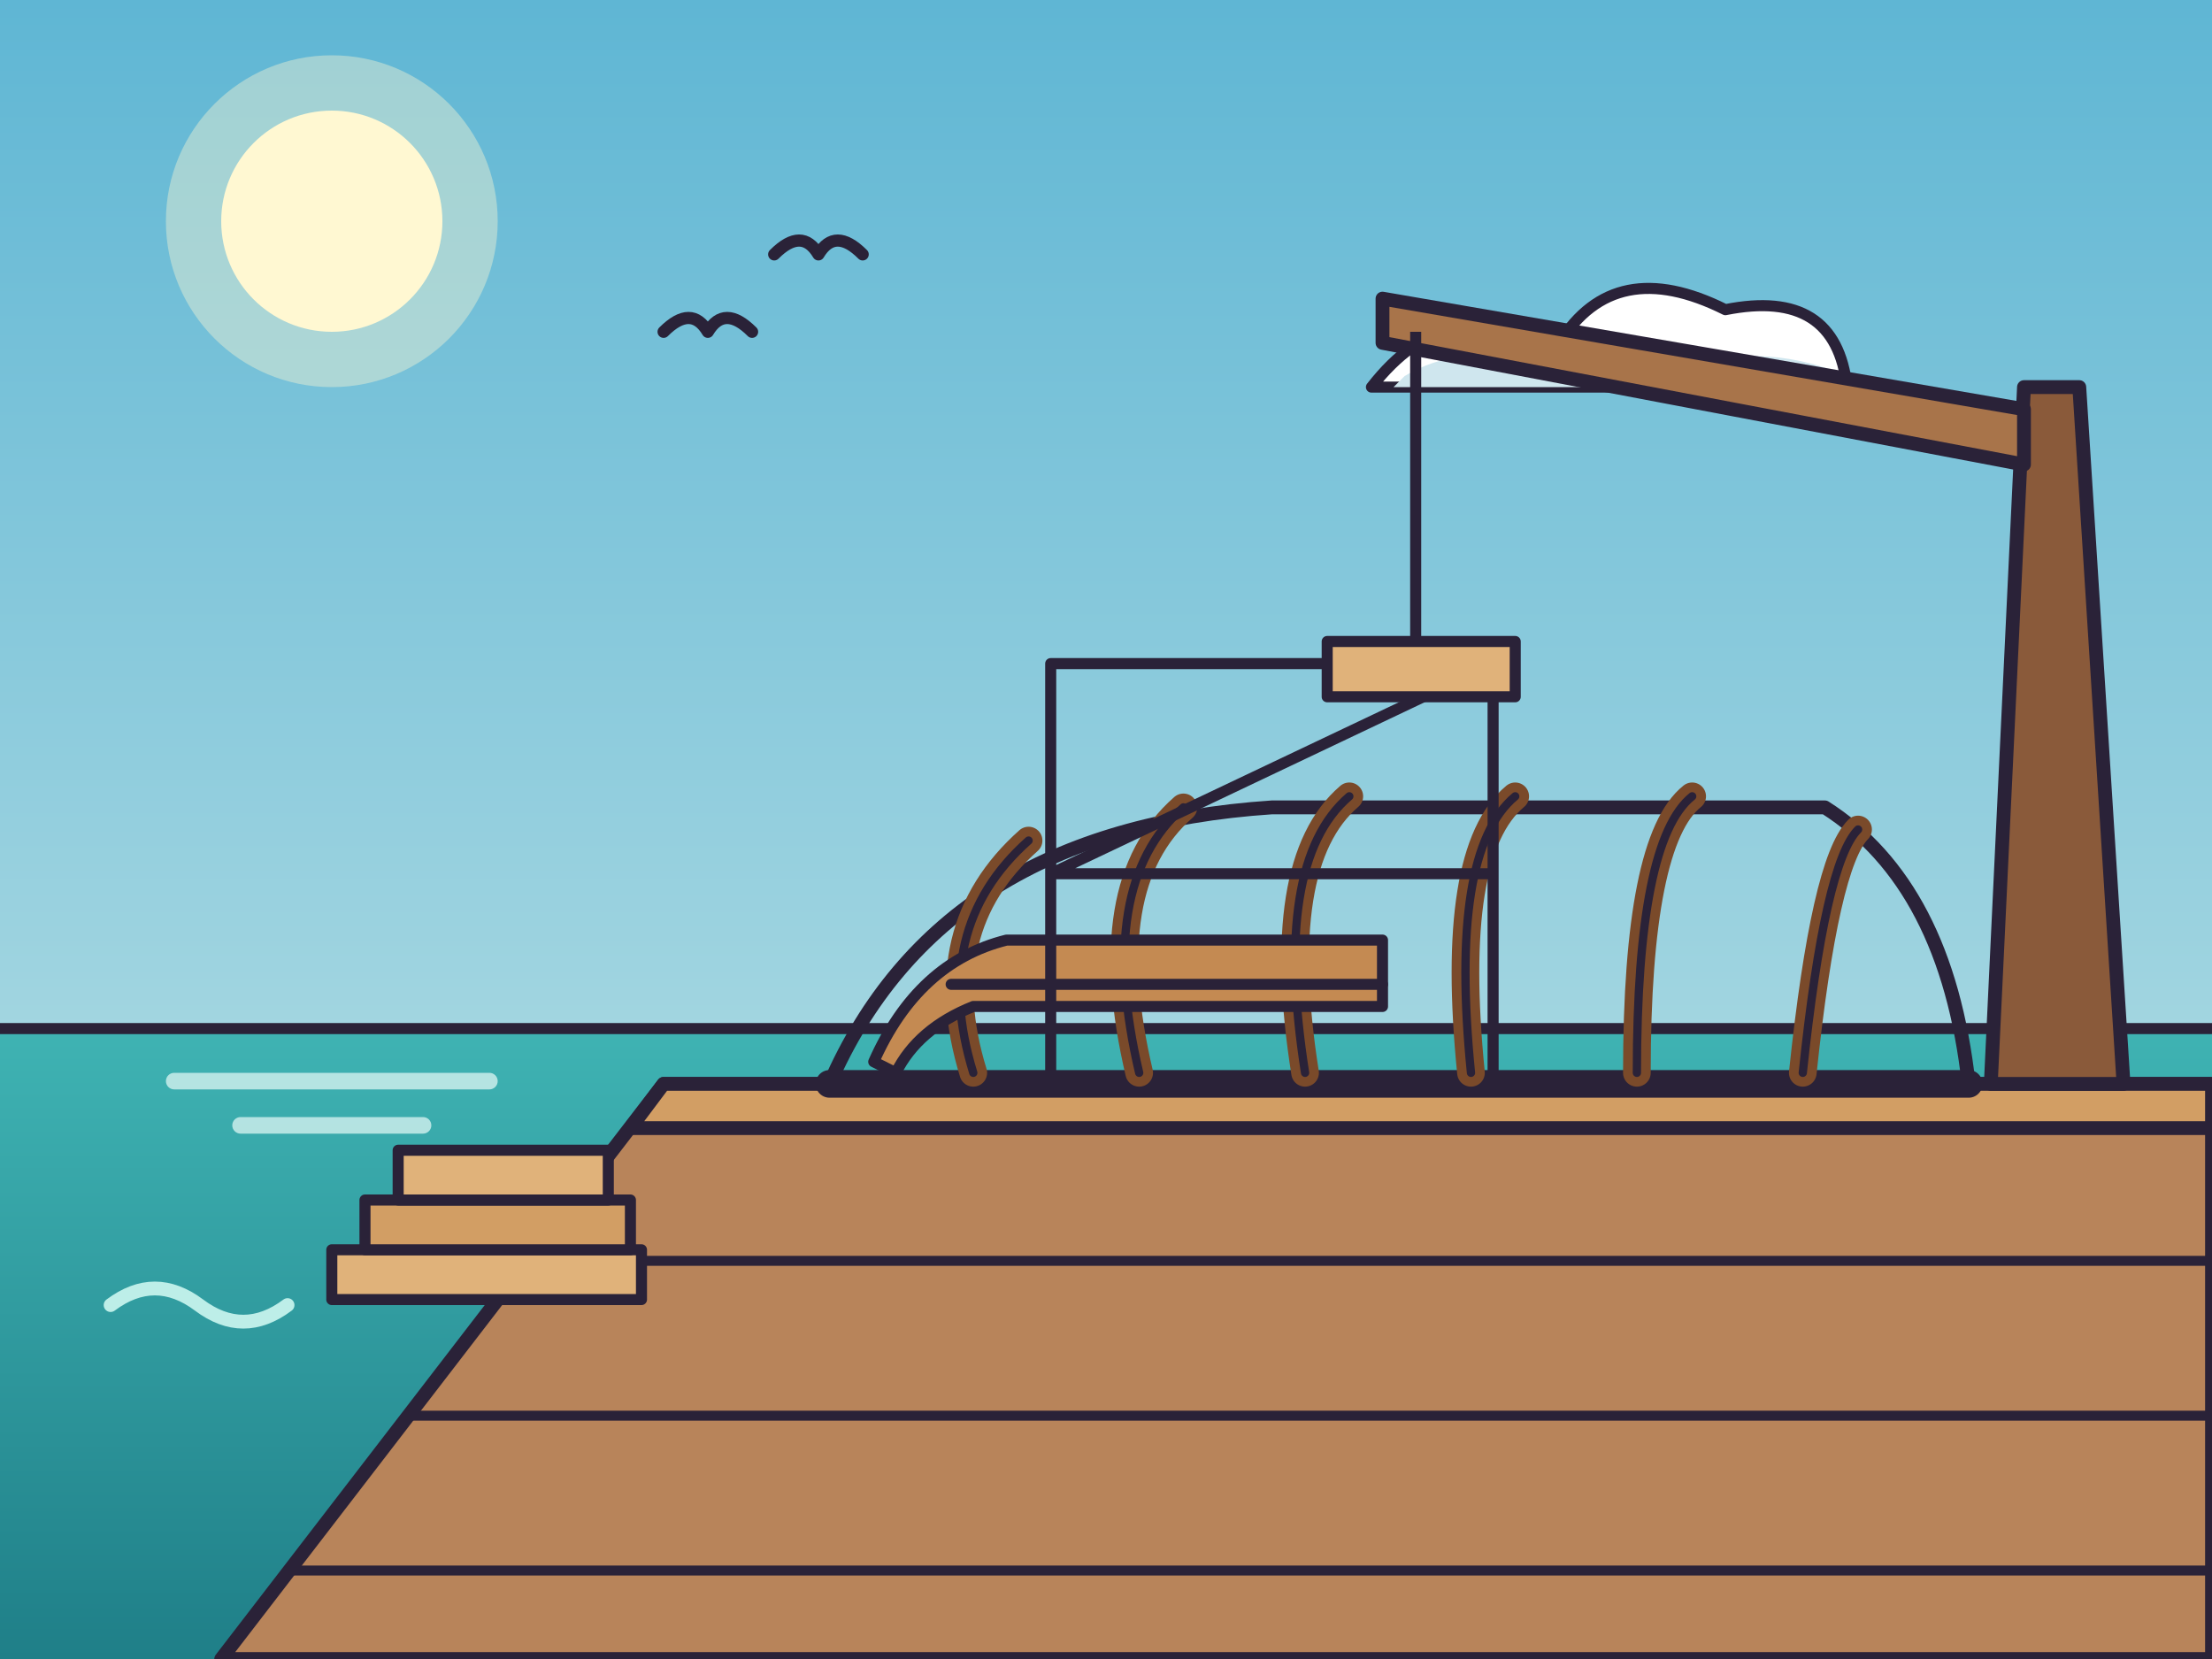
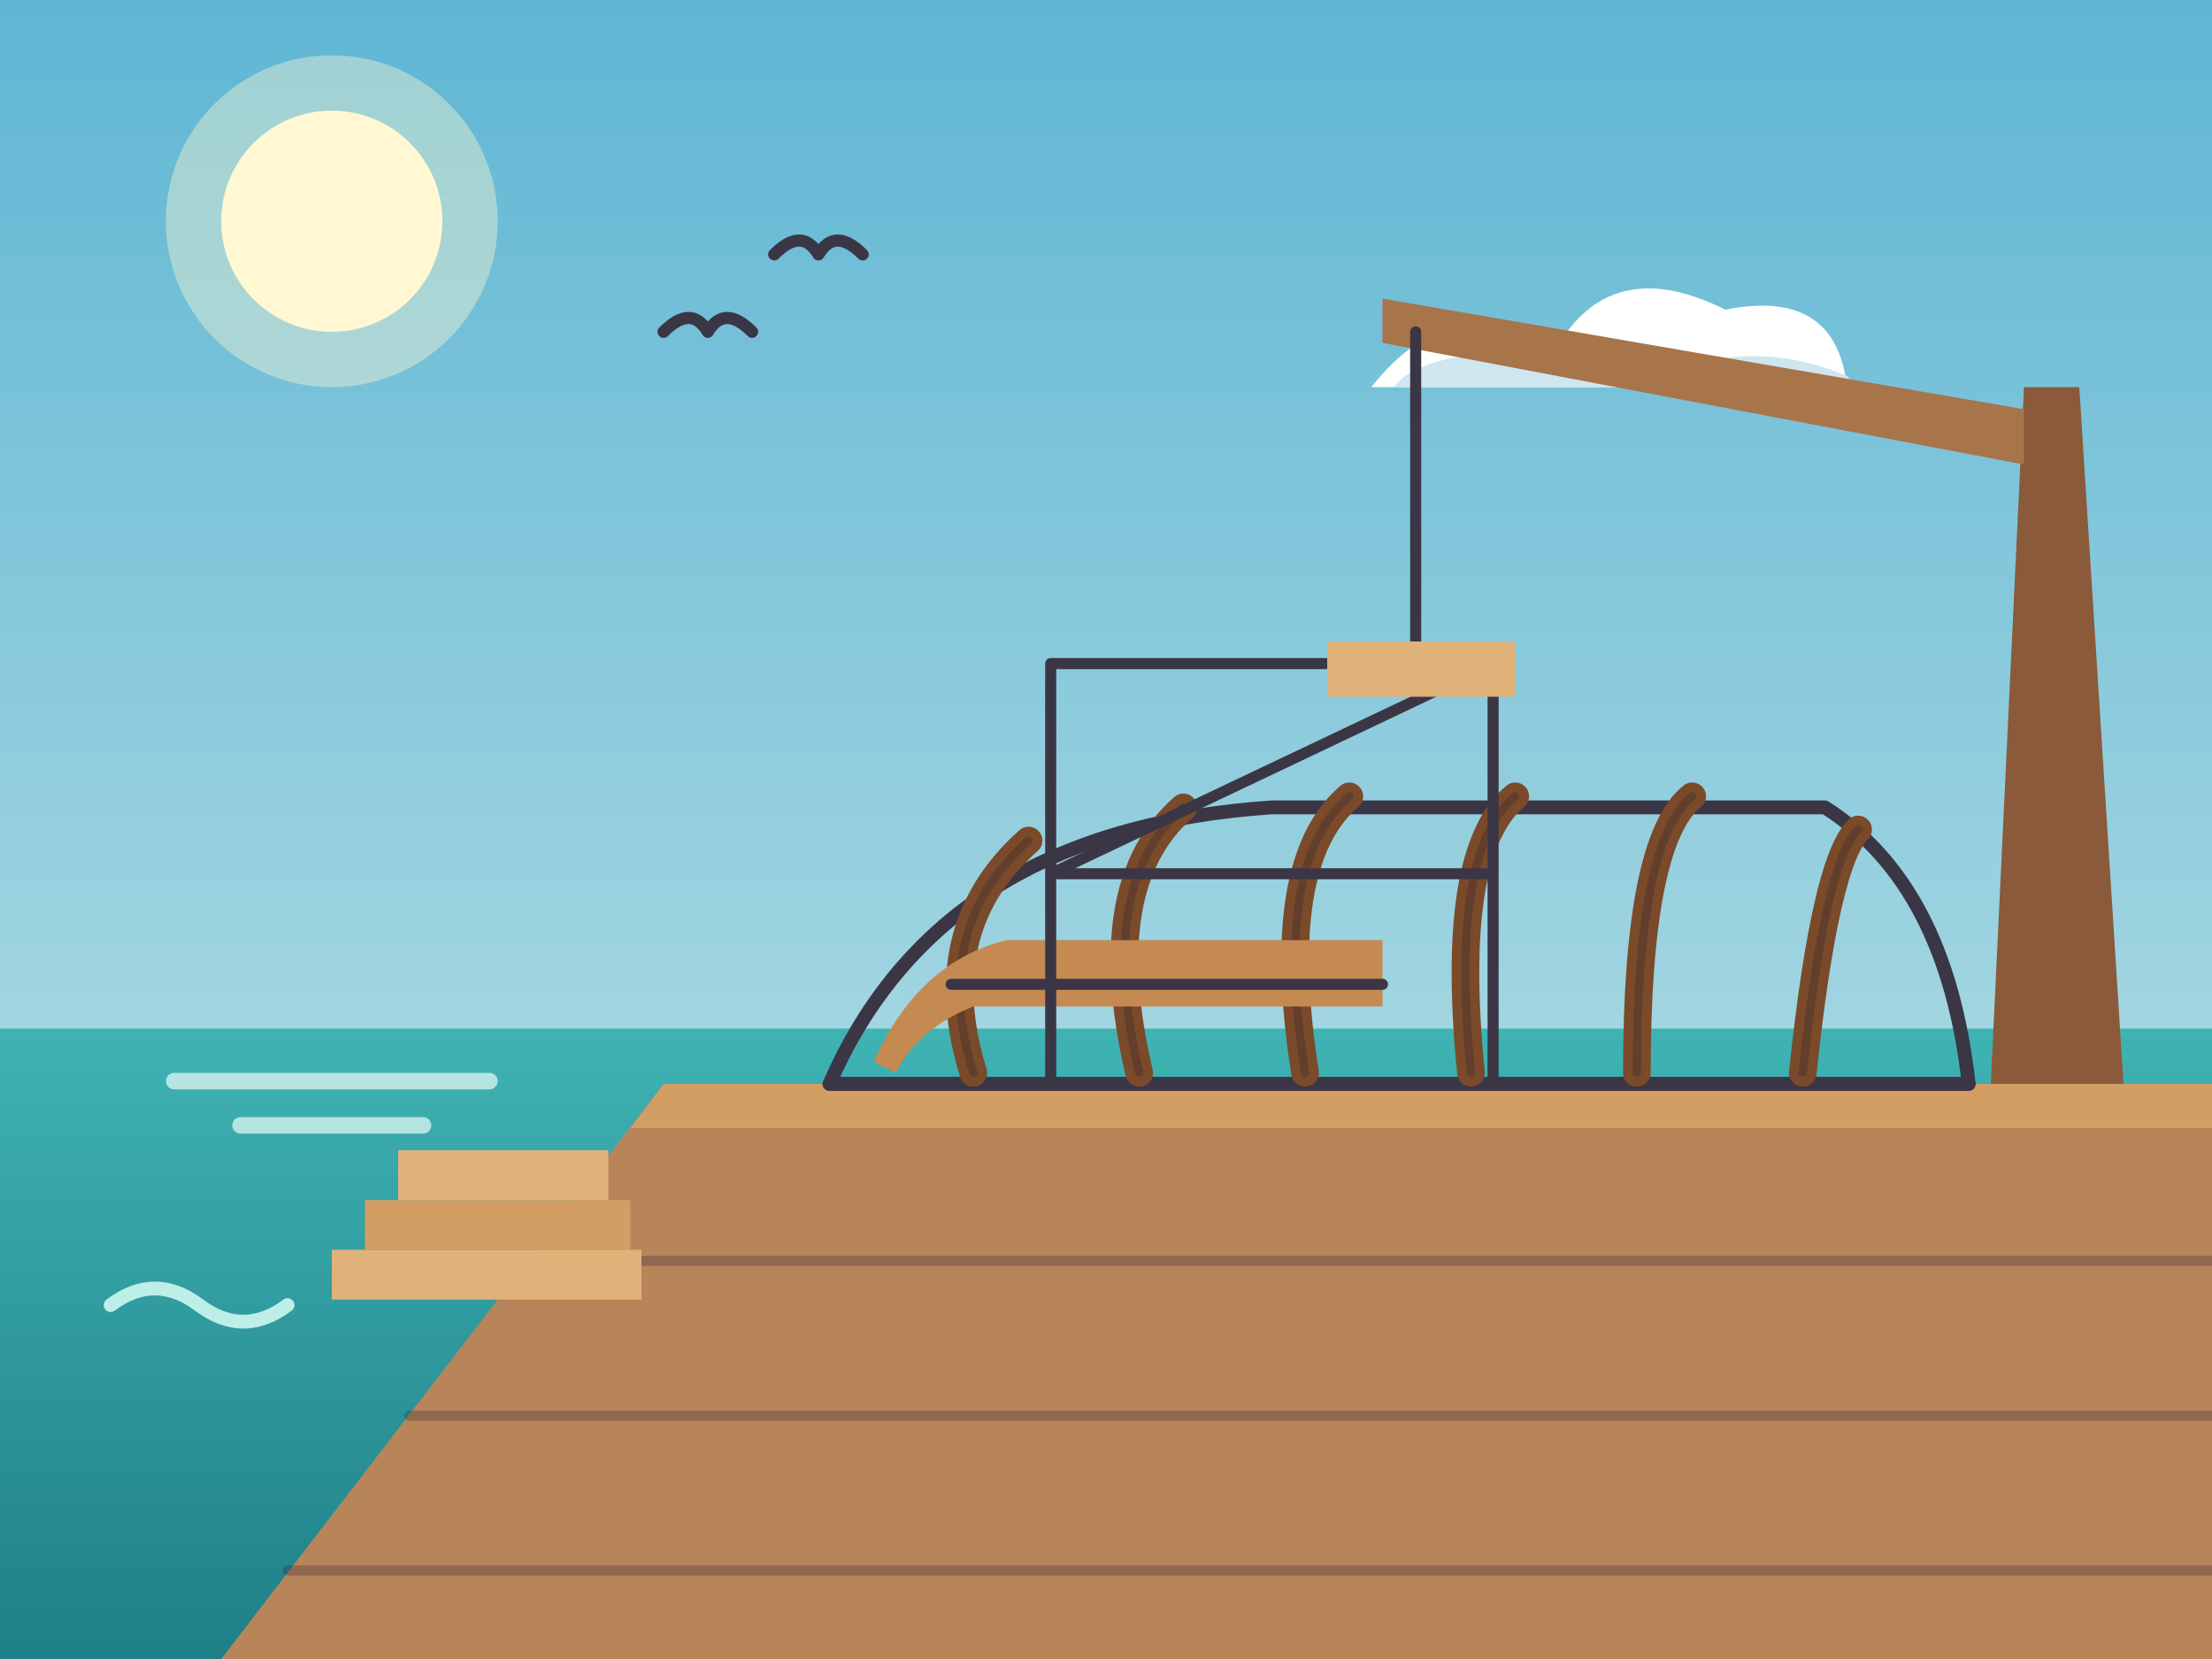
<svg xmlns="http://www.w3.org/2000/svg" viewBox="0 0 400 300">
  <defs>
    <linearGradient id="sky" x1="0" y1="0" x2="0" y2="1">
      <stop offset="0" stop-color="#5fb6d4" />
      <stop offset="0.6" stop-color="#9fd4e0" />
      <stop offset="1" stop-color="#e3f4ee" />
    </linearGradient>
    <linearGradient id="sea" x1="0" y1="0" x2="0" y2="1">
      <stop offset="0" stop-color="#3fb3b3" />
      <stop offset="1" stop-color="#1f7f88" />
    </linearGradient>
  </defs>
  <rect width="400" height="300" fill="url(#sky)" />
  <circle cx="60" cy="40" r="30" fill="#fff8d2" opacity="0.4" />
  <circle cx="60" cy="40" r="20" fill="#fff8d2" />
-   <path d="M248 70 q14 -18 34 -8 q10 -16 30 -6 q20 -4 22 14 z" fill="#ffffff" stroke="#2a2238" stroke-width="2" stroke-linejoin="round" stroke-linecap="round" />
+   <path d="M248 70 q14 -18 34 -8 q10 -16 30 -6 q20 -4 22 14 z" fill="#ffffff" />
  <path d="M254 68 q10 -6 22 -2 q14 -8 30 0 q14 -4 28 2 l2 2 h-84 z" fill="#cfe6ee" />
  <rect y="186" width="400" height="114" fill="url(#sea)" />
-   <path d="M0 186 H400" stroke="#2a2238" stroke-width="2" />
  <g fill="#e8fbf8" opacity="0.7">
    <rect x="30" y="194" width="60" height="3" rx="1.5" />
    <rect x="42" y="202" width="36" height="3" rx="1.5" />
  </g>
  <g fill="none" stroke="#bdeee8" stroke-width="2.5" stroke-linecap="round">
    <path d="M20 236 q8 -6 16 0 q8 6 16 0" />
    <path d="M110 268 q8 -6 16 0 q8 6 16 0" />
    <path d="M336 248 q8 -6 16 0 q8 6 16 0" />
  </g>
-   <g stroke="#2a2238" stroke-width="2.5" stroke-linejoin="round" stroke-linecap="round">
+   <g>
    <path d="M40 300 L120 196 L400 196 L400 300 Z" fill="#b8845a" />
    <path d="M120 196 L400 196 L400 204 L114 204 Z" fill="#d29e64" />
  </g>
-   <g stroke="#2a2238" stroke-width="1.8">
-     <path d="M96 228 H400 M74 256 H400 M52 284 H400" />
+   <g>
+     <path d="M96 228 H400 M74 256 H400 M52 284 H400" stroke="#2a2238" stroke-width="1.8" stroke-opacity="0.28" stroke-linecap="round" stroke-linejoin="round" />
  </g>
-   <g stroke="#2a2238" stroke-width="2.5" stroke-linejoin="round" stroke-linecap="round">
-     <path d="M150 196 Q170 150 230 146 L330 146 Q352 160 356 196 Z" fill="none" />
-     <path d="M150 196 L356 196" stroke-width="5" />
+   <g>
+     <path d="M150 196 Q170 150 230 146 L330 146 Q352 160 356 196 Z" fill="none" stroke="#3b3646" stroke-width="2.5" stroke-linecap="round" stroke-linejoin="round" />
+     <path d="M150 196 L356 196" stroke-width="2.5" stroke="#3b3646" stroke-linecap="round" stroke-linejoin="round" />
  </g>
  <g fill="none" stroke="#7a4a2a" stroke-width="5" stroke-linecap="round">
    <path d="M176 194 Q168 168 186 152" />
    <path d="M206 194 Q198 160 214 146" />
    <path d="M236 194 Q230 156 244 144" />
    <path d="M266 194 Q262 154 274 144" />
    <path d="M296 194 Q296 152 306 144" />
    <path d="M326 194 Q330 156 336 150" />
  </g>
-   <g fill="none" stroke="#2a2238" stroke-width="1.5" stroke-linecap="round">
+   <g fill="none" stroke="#2a2238" stroke-width="1.5" stroke-linecap="round" stroke-opacity="0.28" stroke-linejoin="round">
    <path d="M176 194 Q168 168 186 152" />
    <path d="M206 194 Q198 160 214 146" />
    <path d="M236 194 Q230 156 244 144" />
    <path d="M266 194 Q262 154 274 144" />
    <path d="M296 194 Q296 152 306 144" />
    <path d="M326 194 Q330 156 336 150" />
  </g>
-   <g stroke="#2a2238" stroke-width="2" stroke-linejoin="round" stroke-linecap="round">
+   <g>
    <path d="M158 192 Q166 174 182 170 L250 170 L250 182 L176 182 Q166 186 162 194 Z" fill="#c48a52" />
-     <path d="M172 178 L250 178" fill="none" />
+     <path d="M172 178 L250 178" fill="none" stroke="#3b3646" stroke-width="2" stroke-linecap="round" stroke-linejoin="round" />
  </g>
-   <g fill="none" stroke="#2a2238" stroke-width="2" stroke-linejoin="round" stroke-linecap="round">
+   <g fill="none" stroke="#3b3646" stroke-width="2" stroke-linejoin="round" stroke-linecap="round">
    <path d="M190 196 V120 M270 196 V120 M190 120 H270 M190 158 H270 M190 158 L270 120" />
  </g>
-   <g stroke="#2a2238" stroke-width="2.5" stroke-linejoin="round" stroke-linecap="round">
+   <g>
    <path d="M360 196 L366 70 L376 70 L384 196 Z" fill="#8a5a3a" />
    <path d="M366 74 L250 54 L250 62 L366 84 Z" fill="#a8744a" />
  </g>
-   <path d="M256 60 V116" stroke="#2a2238" stroke-width="2" />
-   <g stroke="#2a2238" stroke-width="2" stroke-linejoin="round" stroke-linecap="round">
+   <path d="M256 60 V116" stroke="#3b3646" stroke-width="2" stroke-linecap="round" stroke-linejoin="round" />
+   <g>
    <rect x="240" y="116" width="34" height="10" fill="#e0b27a" />
  </g>
-   <g stroke="#2a2238" stroke-width="2" stroke-linejoin="round" stroke-linecap="round">
+   <g>
    <rect x="60" y="226" width="56" height="9" fill="#e0b27a" />
    <rect x="66" y="217" width="48" height="9" fill="#d29e64" />
    <rect x="72" y="208" width="38" height="9" fill="#e0b27a" />
  </g>
-   <g fill="none" stroke="#2a2238" stroke-width="2.2" stroke-linecap="round" stroke-linejoin="round">
+   <g fill="none" stroke="#3b3646" stroke-width="2.2" stroke-linecap="round" stroke-linejoin="round">
    <path d="M120 60 q5 -5 8 0 q3 -5 8 0" />
    <path d="M140 46 q5 -5 8 0 q3 -5 8 0" />
  </g>
</svg>
